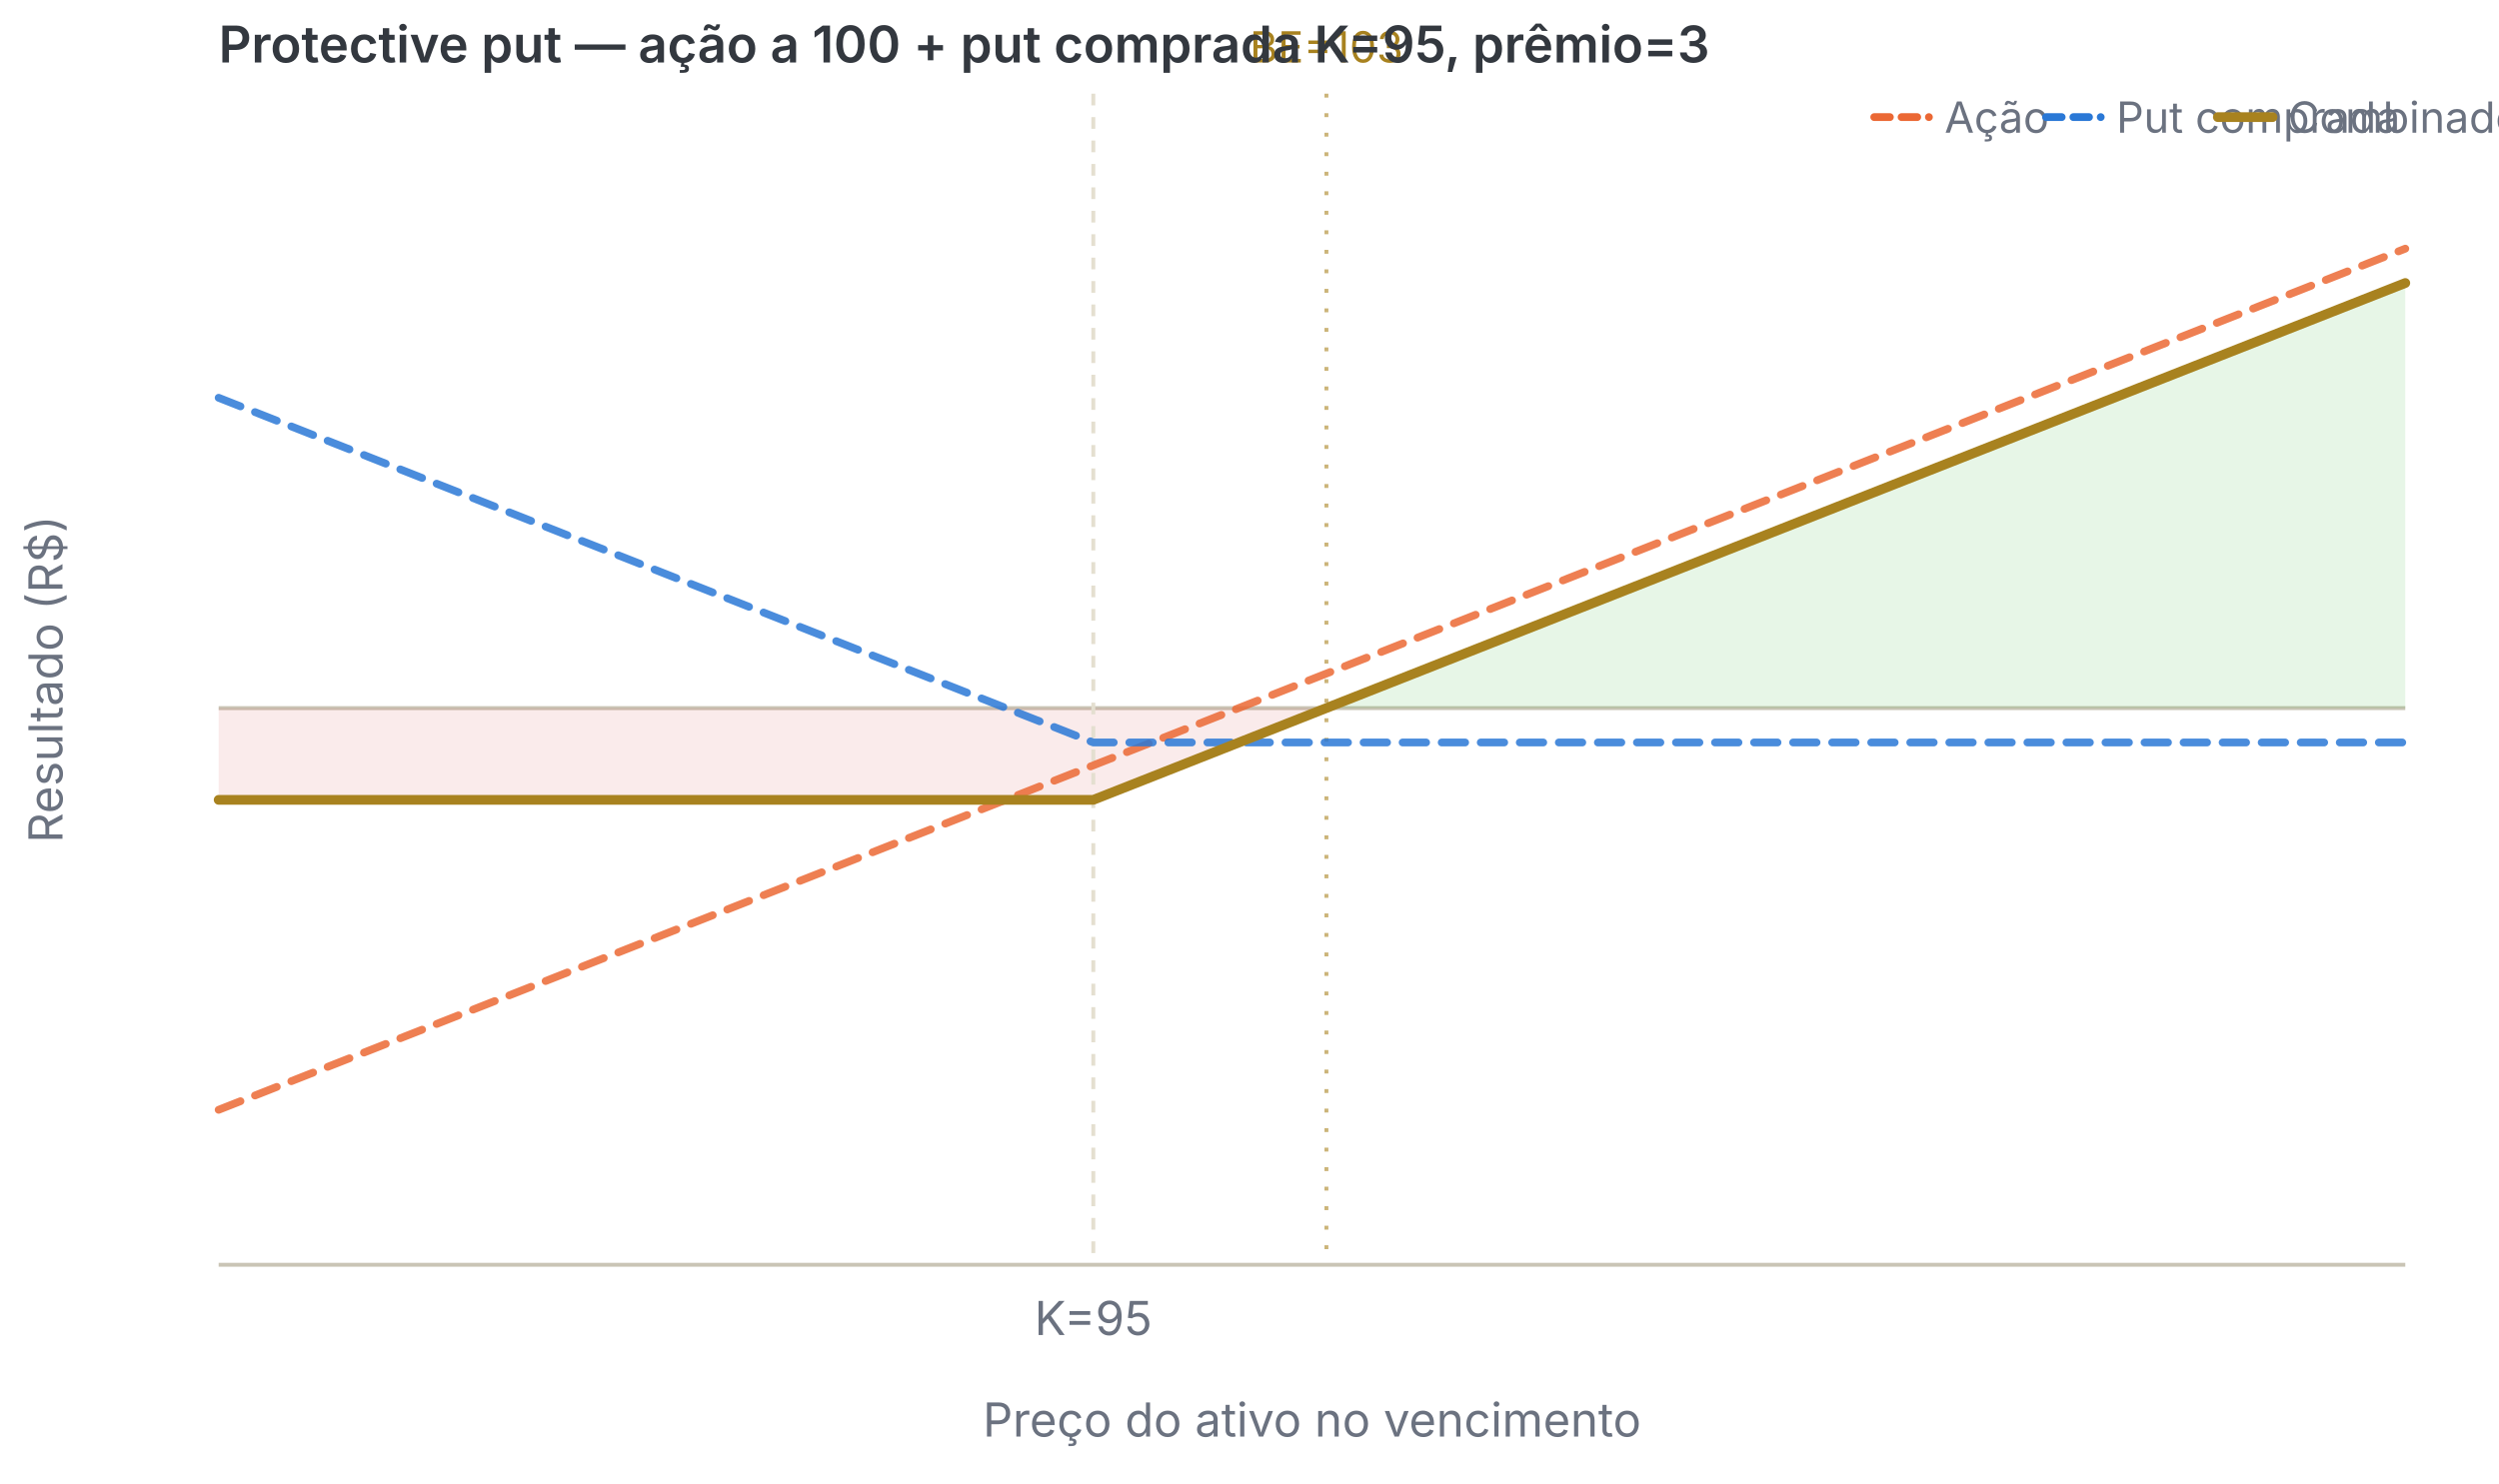
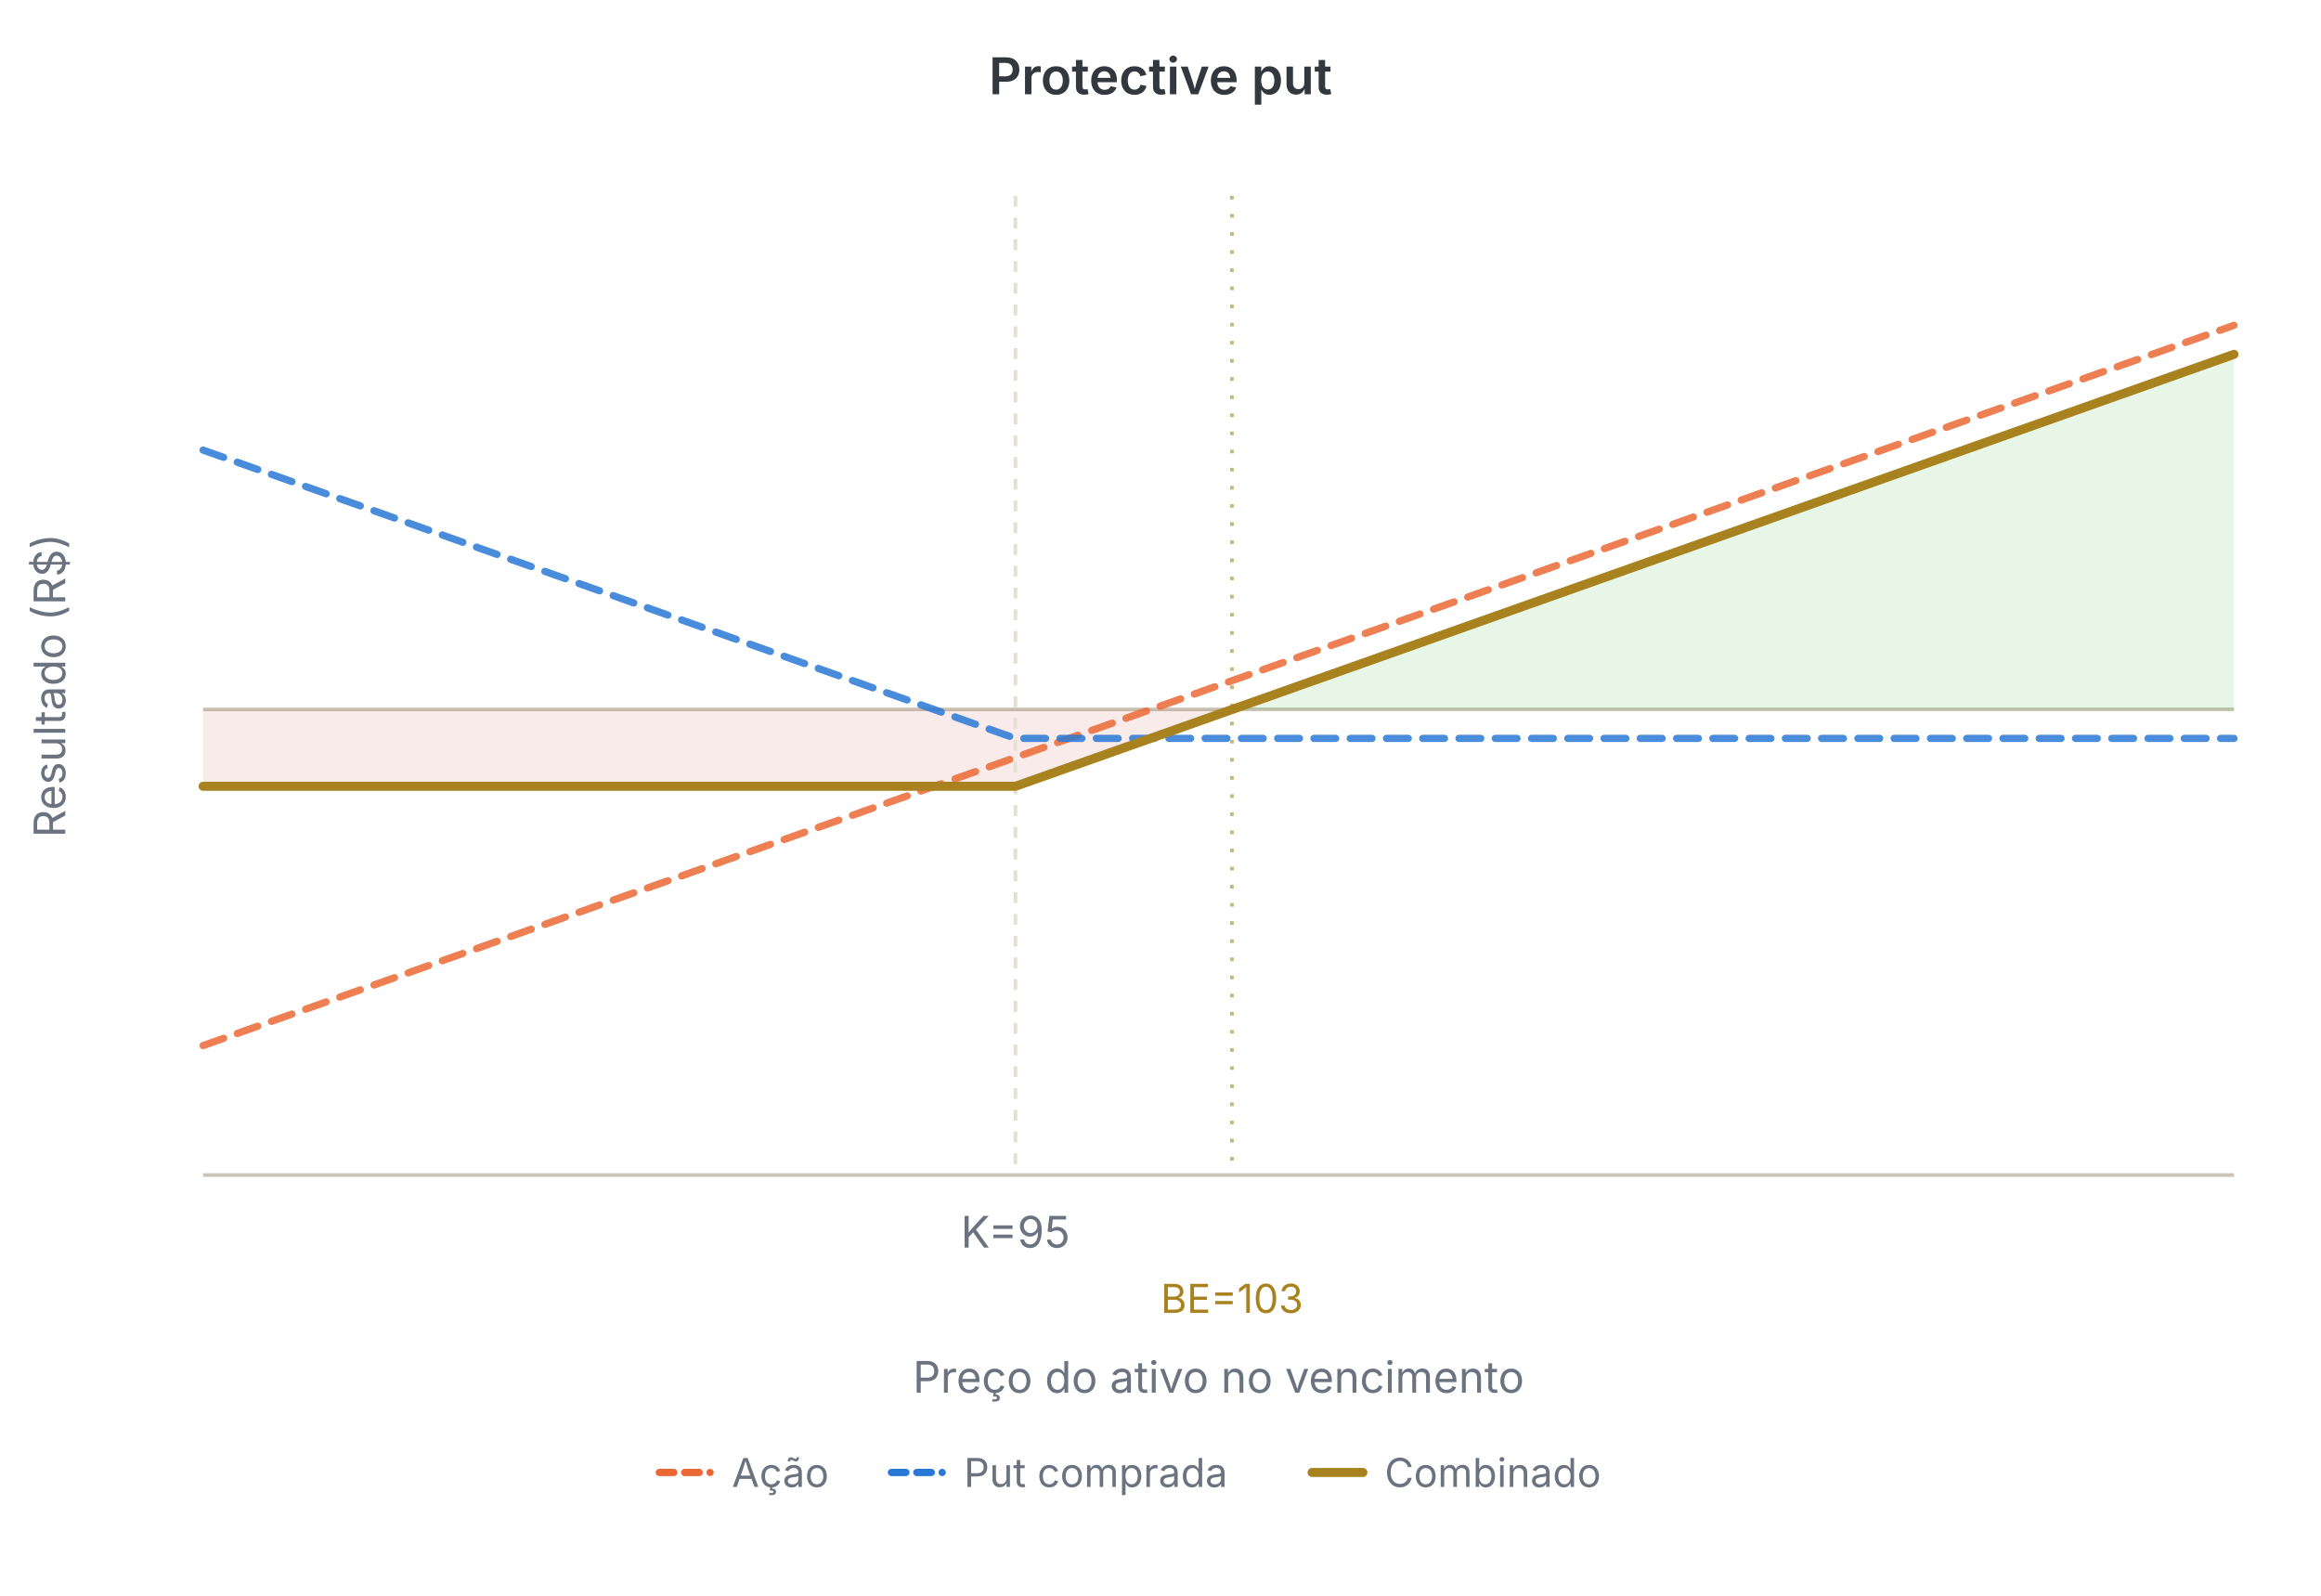
- <svg xmlns="http://www.w3.org/2000/svg" viewBox="0 0 640 380" role="img" aria-label="Protective put — ação a 100 + put comprada K=95, prêmio=3">
+ <svg xmlns="http://www.w3.org/2000/svg" viewBox="0 0 640 440" role="img" aria-label="Protective put">
  <style>
  .payoff-light { display: inline; }
  .payoff-dark { display: none; }
  @media (prefers-color-scheme: dark) {
    .payoff-light { display: none; }
    .payoff-dark { display: inline; }
  }
</style>
  <g class="payoff-light">
-     <line x1="56" y1="181.4" x2="616" y2="181.4" stroke="#c9c4b5" stroke-width="1" />
+     <line x1="56" y1="195.6" x2="616" y2="195.6" stroke="#c9c4b5" stroke-width="1" />
    <clipPath id="clip-profit-protective-put.svg">
-       <rect x="56" y="24" width="560" height="157.4" />
+       <rect x="56" y="54" width="560" height="141.6" />
    </clipPath>
    <clipPath id="clip-loss-protective-put.svg">
-       <rect x="56" y="181.4" width="560" height="142.6" />
+       <rect x="56" y="195.6" width="560" height="128.4" />
    </clipPath>
-     <path d="M 56.0,204.9 L 56.0,204.9 280.0,204.9 616.0,72.5 L 616.0,181.4 L 56.0,181.4 Z" fill="rgba(12,163,12,0.10)" clip-path="url(#clip-profit-protective-put.svg)" />
-     <path d="M 56.0,204.9 L 56.0,204.9 280.0,204.9 616.0,72.5 L 616.0,181.4 L 56.0,181.4 Z" fill="rgba(208,59,59,0.10)" clip-path="url(#clip-loss-protective-put.svg)" />
+     <path d="M 56.0,216.8 L 56.0,216.8 280.0,216.8 616.0,97.7 L 616.0,195.6 L 56.0,195.6 Z" fill="rgba(12,163,12,0.10)" clip-path="url(#clip-profit-protective-put.svg)" />
+     <path d="M 56.0,216.8 L 56.0,216.8 280.0,216.8 616.0,97.7 L 616.0,195.6 L 56.0,195.6 Z" fill="rgba(208,59,59,0.10)" clip-path="url(#clip-loss-protective-put.svg)" />
    <line x1="56" y1="324" x2="616" y2="324" stroke="#c9c4b5" stroke-width="1" />
-     <line x1="280.0" y1="24" x2="280.0" y2="324" stroke="#e4dfd0" stroke-width="1" stroke-dasharray="3,3" />
-     <text x="280.0" y="342" text-anchor="middle" font-size="12" fill="#6b7280" font-family="system-ui, -apple-system, 'Segoe UI', sans-serif">K=95</text>
-     <line x1="339.7" y1="24" x2="339.7" y2="324" stroke="#a8821f" stroke-width="1" stroke-dasharray="1,4" opacity="0.6" />
-     <text x="339.7" y="16" text-anchor="middle" font-size="11" fill="#a8821f" font-family="system-ui, -apple-system, 'Segoe UI', sans-serif">BE=103</text>
-     <polyline points="56.0,284.3 616.0,63.7" fill="none" stroke="#eb6834" stroke-width="2" stroke-dasharray="6,4" stroke-linecap="round" stroke-linejoin="round" opacity="0.85" />
-     <polyline points="56.0,101.9 280.0,190.2 616.0,190.2" fill="none" stroke="#2a78d6" stroke-width="2" stroke-dasharray="6,4" stroke-linecap="round" stroke-linejoin="round" opacity="0.85" />
-     <polyline points="56.0,204.9 280.0,204.9 616.0,72.5" fill="none" stroke="#a8821f" stroke-width="2.5" stroke-linecap="round" stroke-linejoin="round" />
-     <text x="336.0" y="368" text-anchor="middle" font-size="12" fill="#6b7280" font-family="system-ui, -apple-system, 'Segoe UI', sans-serif">Preço do ativo no vencimento</text>
-     <text x="16" y="174.0" text-anchor="middle" font-size="12" fill="#6b7280" font-family="system-ui, -apple-system, 'Segoe UI', sans-serif" transform="rotate(-90 16 174.0)">Resultado (R$)</text>
-     <text x="56" y="16" font-size="13" font-weight="600" fill="#33383f" font-family="system-ui, -apple-system, 'Segoe UI', sans-serif">Protective put — ação a 100 + put comprada K=95, prêmio=3</text>
-     <line x1="480.0" y1="30" x2="494.0" y2="30" stroke="#eb6834" stroke-width="2" stroke-dasharray="4,3" stroke-linecap="round" />
-     <text x="498.0" y="34" font-size="11" fill="#6b7280" font-family="system-ui, -apple-system, 'Segoe UI', sans-serif">Ação</text>
-     <line x1="524.0" y1="30" x2="538.0" y2="30" stroke="#2a78d6" stroke-width="2" stroke-dasharray="4,3" stroke-linecap="round" />
-     <text x="542.0" y="34" font-size="11" fill="#6b7280" font-family="system-ui, -apple-system, 'Segoe UI', sans-serif">Put comprada</text>
-     <line x1="568.0" y1="30" x2="582.0" y2="30" stroke="#a8821f" stroke-width="2.5" stroke-linecap="round" />
-     <text x="586.0" y="34" font-size="11" fill="#6b7280" font-family="system-ui, -apple-system, 'Segoe UI', sans-serif">Combinado</text>
+     <line x1="280.0" y1="54" x2="280.0" y2="324" stroke="#e4dfd0" stroke-width="1" stroke-dasharray="3,3" />
+     <text x="280.0" y="344" text-anchor="middle" font-size="12" fill="#6b7280" font-family="system-ui, -apple-system, 'Segoe UI', sans-serif">K=95</text>
+     <line x1="339.7" y1="54" x2="339.7" y2="324" stroke="#a8821f" stroke-width="1" stroke-dasharray="1,4" opacity="0.6" />
+     <text x="339.7" y="362" text-anchor="middle" font-size="11" fill="#a8821f" font-family="system-ui, -apple-system, 'Segoe UI', sans-serif">BE=103</text>
+     <polyline points="56.0,288.3 616.0,89.7" fill="none" stroke="#eb6834" stroke-width="2" stroke-dasharray="6,4" stroke-linecap="round" stroke-linejoin="round" opacity="0.85" />
+     <polyline points="56.0,124.1 280.0,203.6 616.0,203.6" fill="none" stroke="#2a78d6" stroke-width="2" stroke-dasharray="6,4" stroke-linecap="round" stroke-linejoin="round" opacity="0.85" />
+     <polyline points="56.0,216.8 280.0,216.8 616.0,97.7" fill="none" stroke="#a8821f" stroke-width="2.5" stroke-linecap="round" stroke-linejoin="round" />
+     <text x="336.0" y="384" text-anchor="middle" font-size="12" fill="#6b7280" font-family="system-ui, -apple-system, 'Segoe UI', sans-serif">Preço do ativo no vencimento</text>
+     <text x="18" y="189.0" text-anchor="middle" font-size="12" fill="#6b7280" font-family="system-ui, -apple-system, 'Segoe UI', sans-serif" transform="rotate(-90 18 189.0)">Resultado (R$)</text>
+     <text x="320.0" y="26" text-anchor="middle" font-size="14" font-weight="600" fill="#33383f" font-family="system-ui, -apple-system, 'Segoe UI', sans-serif">Protective put</text>
+     <line x1="181.8" y1="406" x2="195.8" y2="406" stroke="#eb6834" stroke-width="2" stroke-dasharray="4,3" stroke-linecap="round" />
+     <text x="201.8" y="410" font-size="11" fill="#6b7280" font-family="system-ui, -apple-system, 'Segoe UI', sans-serif">Ação</text>
+     <line x1="245.8" y1="406" x2="259.8" y2="406" stroke="#2a78d6" stroke-width="2" stroke-dasharray="4,3" stroke-linecap="round" />
+     <text x="265.8" y="410" font-size="11" fill="#6b7280" font-family="system-ui, -apple-system, 'Segoe UI', sans-serif">Put comprada</text>
+     <line x1="361.8" y1="406" x2="375.8" y2="406" stroke="#a8821f" stroke-width="2.5" stroke-linecap="round" />
+     <text x="381.8" y="410" font-size="11" fill="#6b7280" font-family="system-ui, -apple-system, 'Segoe UI', sans-serif">Combinado</text>
  </g>
  <g class="payoff-dark">
-     <line x1="56" y1="181.4" x2="616" y2="181.4" stroke="#3a3f4d" stroke-width="1" />
+     <line x1="56" y1="195.6" x2="616" y2="195.6" stroke="#3a3f4d" stroke-width="1" />
    <clipPath id="clip-profit-protective-put.svg">
-       <rect x="56" y="24" width="560" height="157.4" />
+       <rect x="56" y="54" width="560" height="141.6" />
    </clipPath>
    <clipPath id="clip-loss-protective-put.svg">
-       <rect x="56" y="181.4" width="560" height="142.6" />
+       <rect x="56" y="195.6" width="560" height="128.4" />
    </clipPath>
-     <path d="M 56.0,204.9 L 56.0,204.9 280.0,204.9 616.0,72.5 L 616.0,181.4 L 56.0,181.4 Z" fill="rgba(12,163,12,0.16)" clip-path="url(#clip-profit-protective-put.svg)" />
-     <path d="M 56.0,204.9 L 56.0,204.9 280.0,204.9 616.0,72.5 L 616.0,181.4 L 56.0,181.4 Z" fill="rgba(230,103,103,0.16)" clip-path="url(#clip-loss-protective-put.svg)" />
+     <path d="M 56.0,216.8 L 56.0,216.8 280.0,216.8 616.0,97.7 L 616.0,195.6 L 56.0,195.6 Z" fill="rgba(12,163,12,0.16)" clip-path="url(#clip-profit-protective-put.svg)" />
+     <path d="M 56.0,216.8 L 56.0,216.8 280.0,216.8 616.0,97.7 L 616.0,195.6 L 56.0,195.6 Z" fill="rgba(230,103,103,0.16)" clip-path="url(#clip-loss-protective-put.svg)" />
    <line x1="56" y1="324" x2="616" y2="324" stroke="#3a3f4d" stroke-width="1" />
-     <line x1="280.0" y1="24" x2="280.0" y2="324" stroke="#262b36" stroke-width="1" stroke-dasharray="3,3" />
-     <text x="280.0" y="342" text-anchor="middle" font-size="12" fill="#8a877f" font-family="system-ui, -apple-system, 'Segoe UI', sans-serif">K=95</text>
-     <line x1="339.7" y1="24" x2="339.7" y2="324" stroke="#d4af37" stroke-width="1" stroke-dasharray="1,4" opacity="0.6" />
-     <text x="339.7" y="16" text-anchor="middle" font-size="11" fill="#d4af37" font-family="system-ui, -apple-system, 'Segoe UI', sans-serif">BE=103</text>
-     <polyline points="56.0,284.3 616.0,63.7" fill="none" stroke="#d95926" stroke-width="2" stroke-dasharray="6,4" stroke-linecap="round" stroke-linejoin="round" opacity="0.85" />
-     <polyline points="56.0,101.9 280.0,190.2 616.0,190.2" fill="none" stroke="#3987e5" stroke-width="2" stroke-dasharray="6,4" stroke-linecap="round" stroke-linejoin="round" opacity="0.85" />
-     <polyline points="56.0,204.9 280.0,204.9 616.0,72.5" fill="none" stroke="#d4af37" stroke-width="2.5" stroke-linecap="round" stroke-linejoin="round" />
-     <text x="336.0" y="368" text-anchor="middle" font-size="12" fill="#8a877f" font-family="system-ui, -apple-system, 'Segoe UI', sans-serif">Preço do ativo no vencimento</text>
-     <text x="16" y="174.0" text-anchor="middle" font-size="12" fill="#8a877f" font-family="system-ui, -apple-system, 'Segoe UI', sans-serif" transform="rotate(-90 16 174.0)">Resultado (R$)</text>
-     <text x="56" y="16" font-size="13" font-weight="600" fill="#e8e6e1" font-family="system-ui, -apple-system, 'Segoe UI', sans-serif">Protective put — ação a 100 + put comprada K=95, prêmio=3</text>
-     <line x1="480.0" y1="30" x2="494.0" y2="30" stroke="#d95926" stroke-width="2" stroke-dasharray="4,3" stroke-linecap="round" />
-     <text x="498.0" y="34" font-size="11" fill="#8a877f" font-family="system-ui, -apple-system, 'Segoe UI', sans-serif">Ação</text>
-     <line x1="524.0" y1="30" x2="538.0" y2="30" stroke="#3987e5" stroke-width="2" stroke-dasharray="4,3" stroke-linecap="round" />
-     <text x="542.0" y="34" font-size="11" fill="#8a877f" font-family="system-ui, -apple-system, 'Segoe UI', sans-serif">Put comprada</text>
-     <line x1="568.0" y1="30" x2="582.0" y2="30" stroke="#d4af37" stroke-width="2.5" stroke-linecap="round" />
-     <text x="586.0" y="34" font-size="11" fill="#8a877f" font-family="system-ui, -apple-system, 'Segoe UI', sans-serif">Combinado</text>
+     <line x1="280.0" y1="54" x2="280.0" y2="324" stroke="#262b36" stroke-width="1" stroke-dasharray="3,3" />
+     <text x="280.0" y="344" text-anchor="middle" font-size="12" fill="#8a877f" font-family="system-ui, -apple-system, 'Segoe UI', sans-serif">K=95</text>
+     <line x1="339.7" y1="54" x2="339.7" y2="324" stroke="#d4af37" stroke-width="1" stroke-dasharray="1,4" opacity="0.6" />
+     <text x="339.7" y="362" text-anchor="middle" font-size="11" fill="#d4af37" font-family="system-ui, -apple-system, 'Segoe UI', sans-serif">BE=103</text>
+     <polyline points="56.0,288.3 616.0,89.7" fill="none" stroke="#d95926" stroke-width="2" stroke-dasharray="6,4" stroke-linecap="round" stroke-linejoin="round" opacity="0.85" />
+     <polyline points="56.0,124.1 280.0,203.6 616.0,203.6" fill="none" stroke="#3987e5" stroke-width="2" stroke-dasharray="6,4" stroke-linecap="round" stroke-linejoin="round" opacity="0.85" />
+     <polyline points="56.0,216.8 280.0,216.8 616.0,97.7" fill="none" stroke="#d4af37" stroke-width="2.5" stroke-linecap="round" stroke-linejoin="round" />
+     <text x="336.0" y="384" text-anchor="middle" font-size="12" fill="#8a877f" font-family="system-ui, -apple-system, 'Segoe UI', sans-serif">Preço do ativo no vencimento</text>
+     <text x="18" y="189.0" text-anchor="middle" font-size="12" fill="#8a877f" font-family="system-ui, -apple-system, 'Segoe UI', sans-serif" transform="rotate(-90 18 189.0)">Resultado (R$)</text>
+     <text x="320.0" y="26" text-anchor="middle" font-size="14" font-weight="600" fill="#e8e6e1" font-family="system-ui, -apple-system, 'Segoe UI', sans-serif">Protective put</text>
+     <line x1="181.8" y1="406" x2="195.8" y2="406" stroke="#d95926" stroke-width="2" stroke-dasharray="4,3" stroke-linecap="round" />
+     <text x="201.8" y="410" font-size="11" fill="#8a877f" font-family="system-ui, -apple-system, 'Segoe UI', sans-serif">Ação</text>
+     <line x1="245.8" y1="406" x2="259.8" y2="406" stroke="#3987e5" stroke-width="2" stroke-dasharray="4,3" stroke-linecap="round" />
+     <text x="265.8" y="410" font-size="11" fill="#8a877f" font-family="system-ui, -apple-system, 'Segoe UI', sans-serif">Put comprada</text>
+     <line x1="361.8" y1="406" x2="375.8" y2="406" stroke="#d4af37" stroke-width="2.5" stroke-linecap="round" />
+     <text x="381.8" y="410" font-size="11" fill="#8a877f" font-family="system-ui, -apple-system, 'Segoe UI', sans-serif">Combinado</text>
  </g>
</svg>
